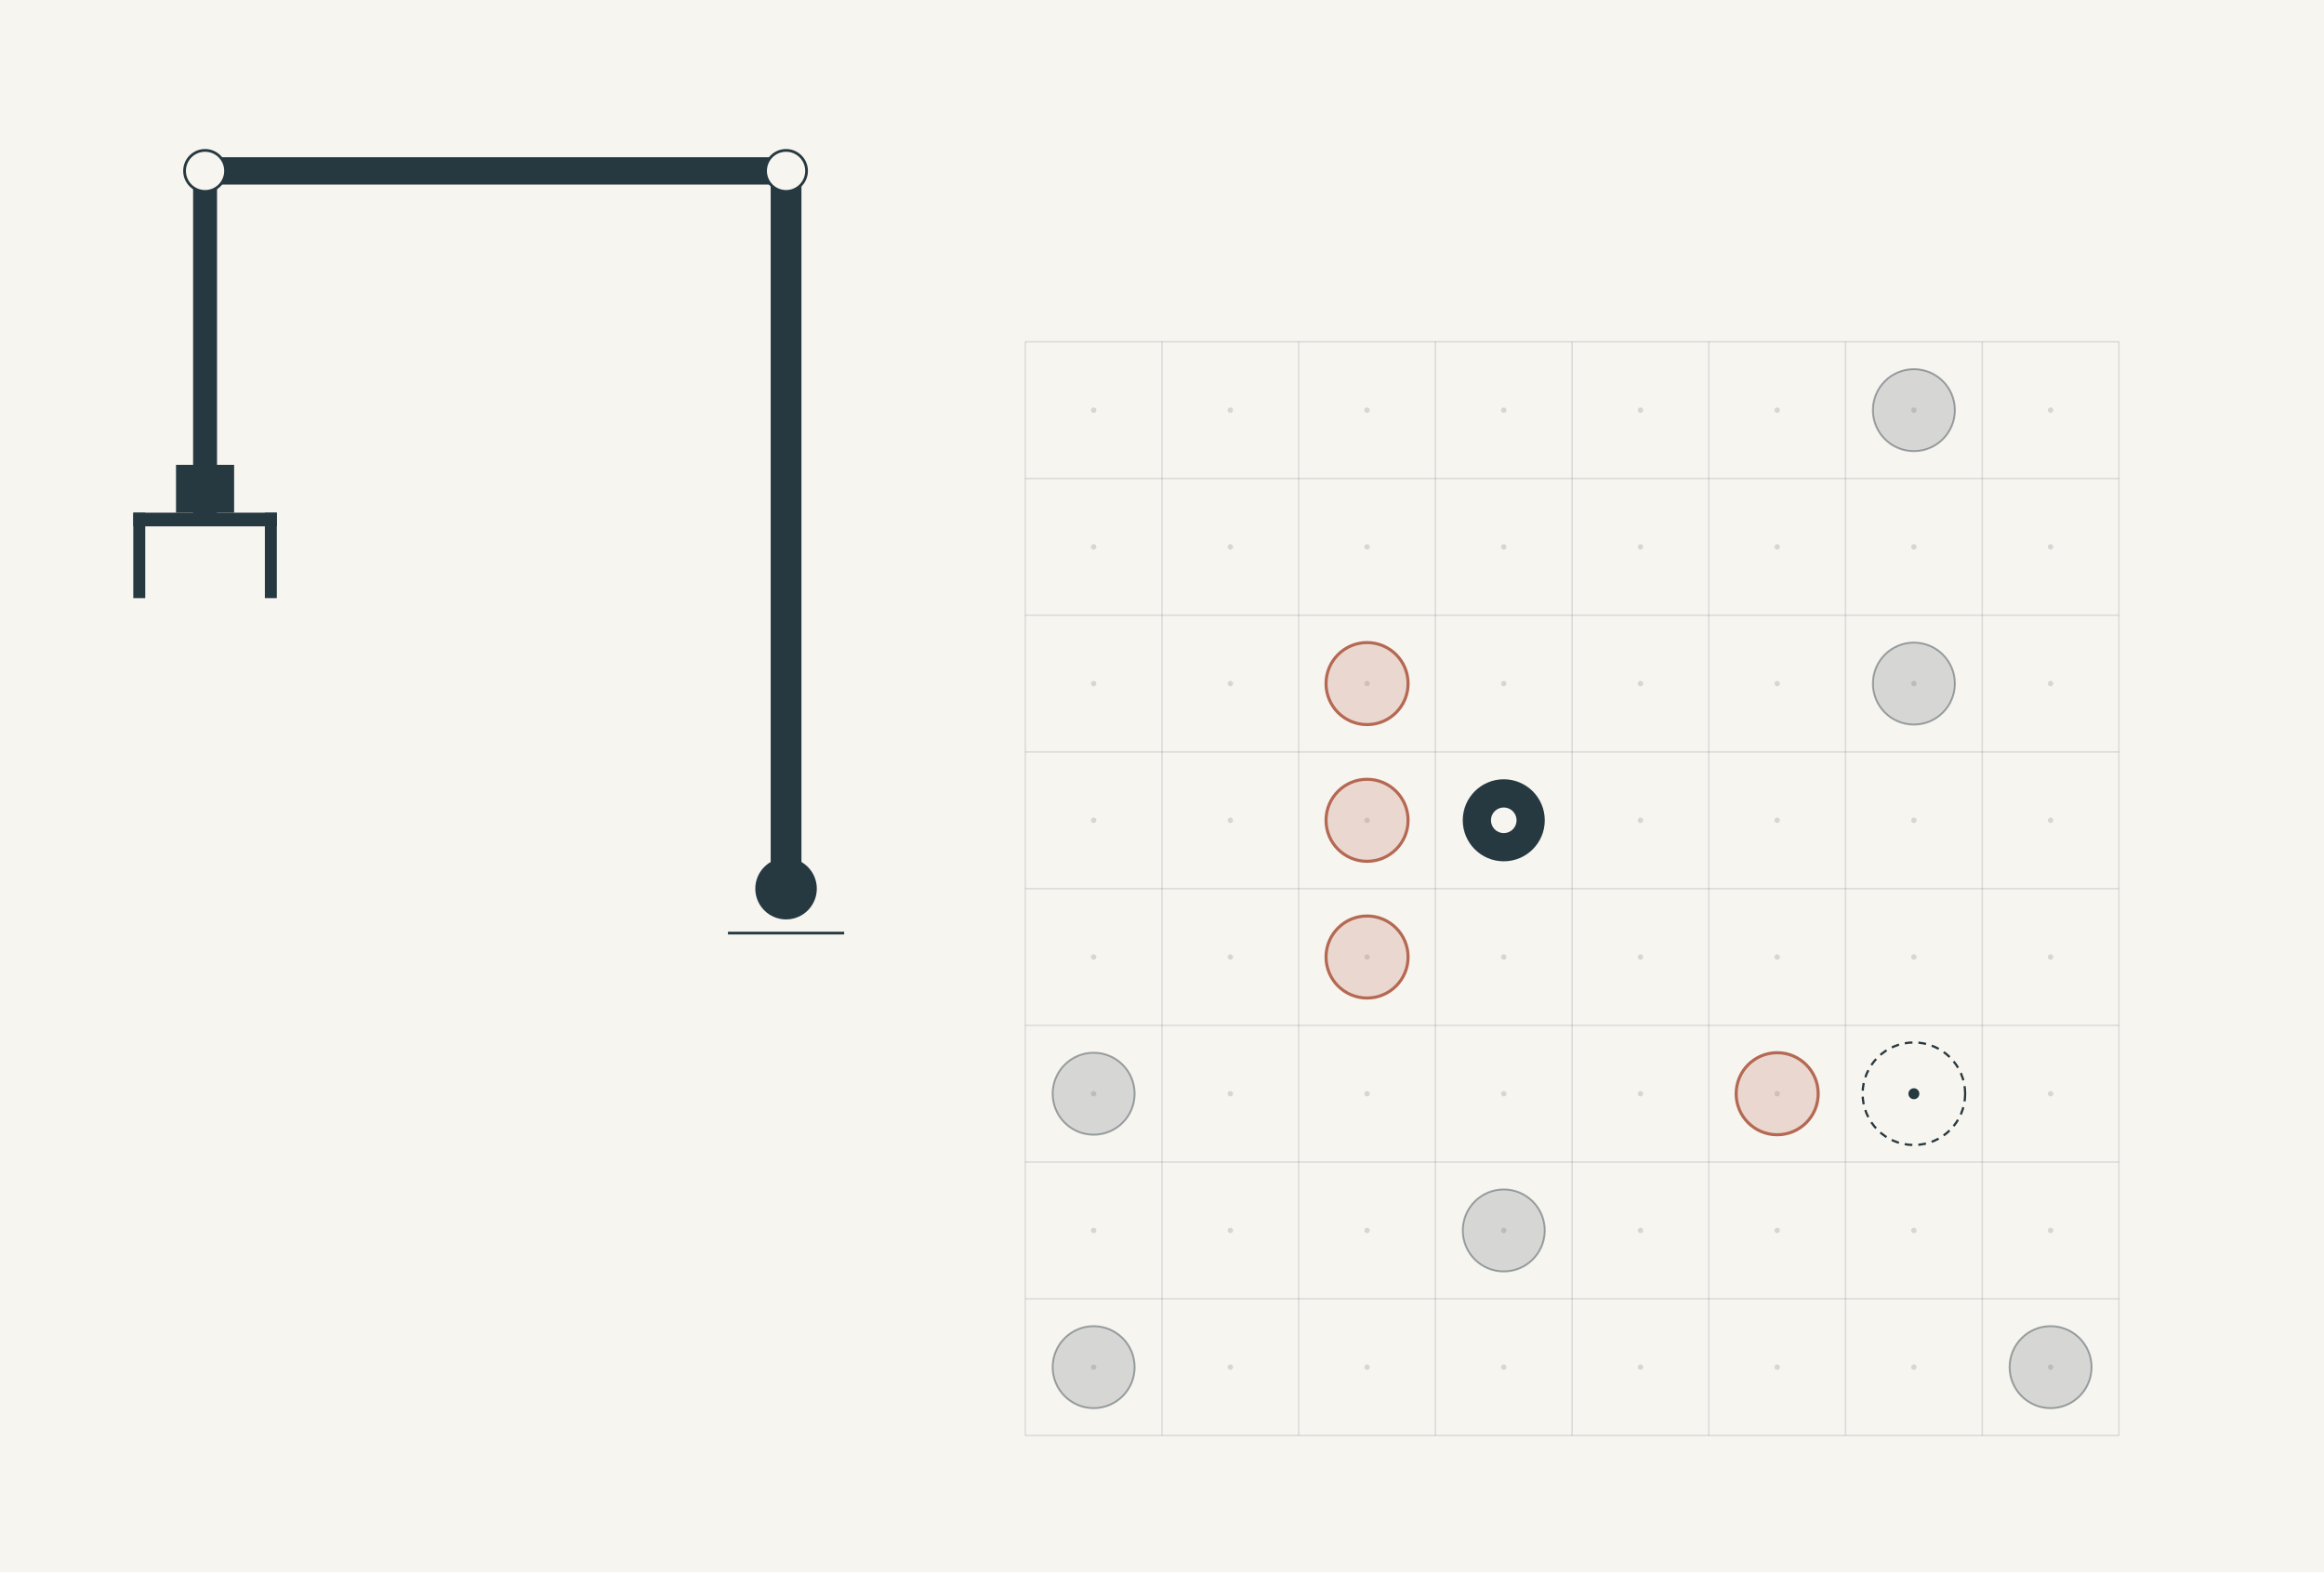
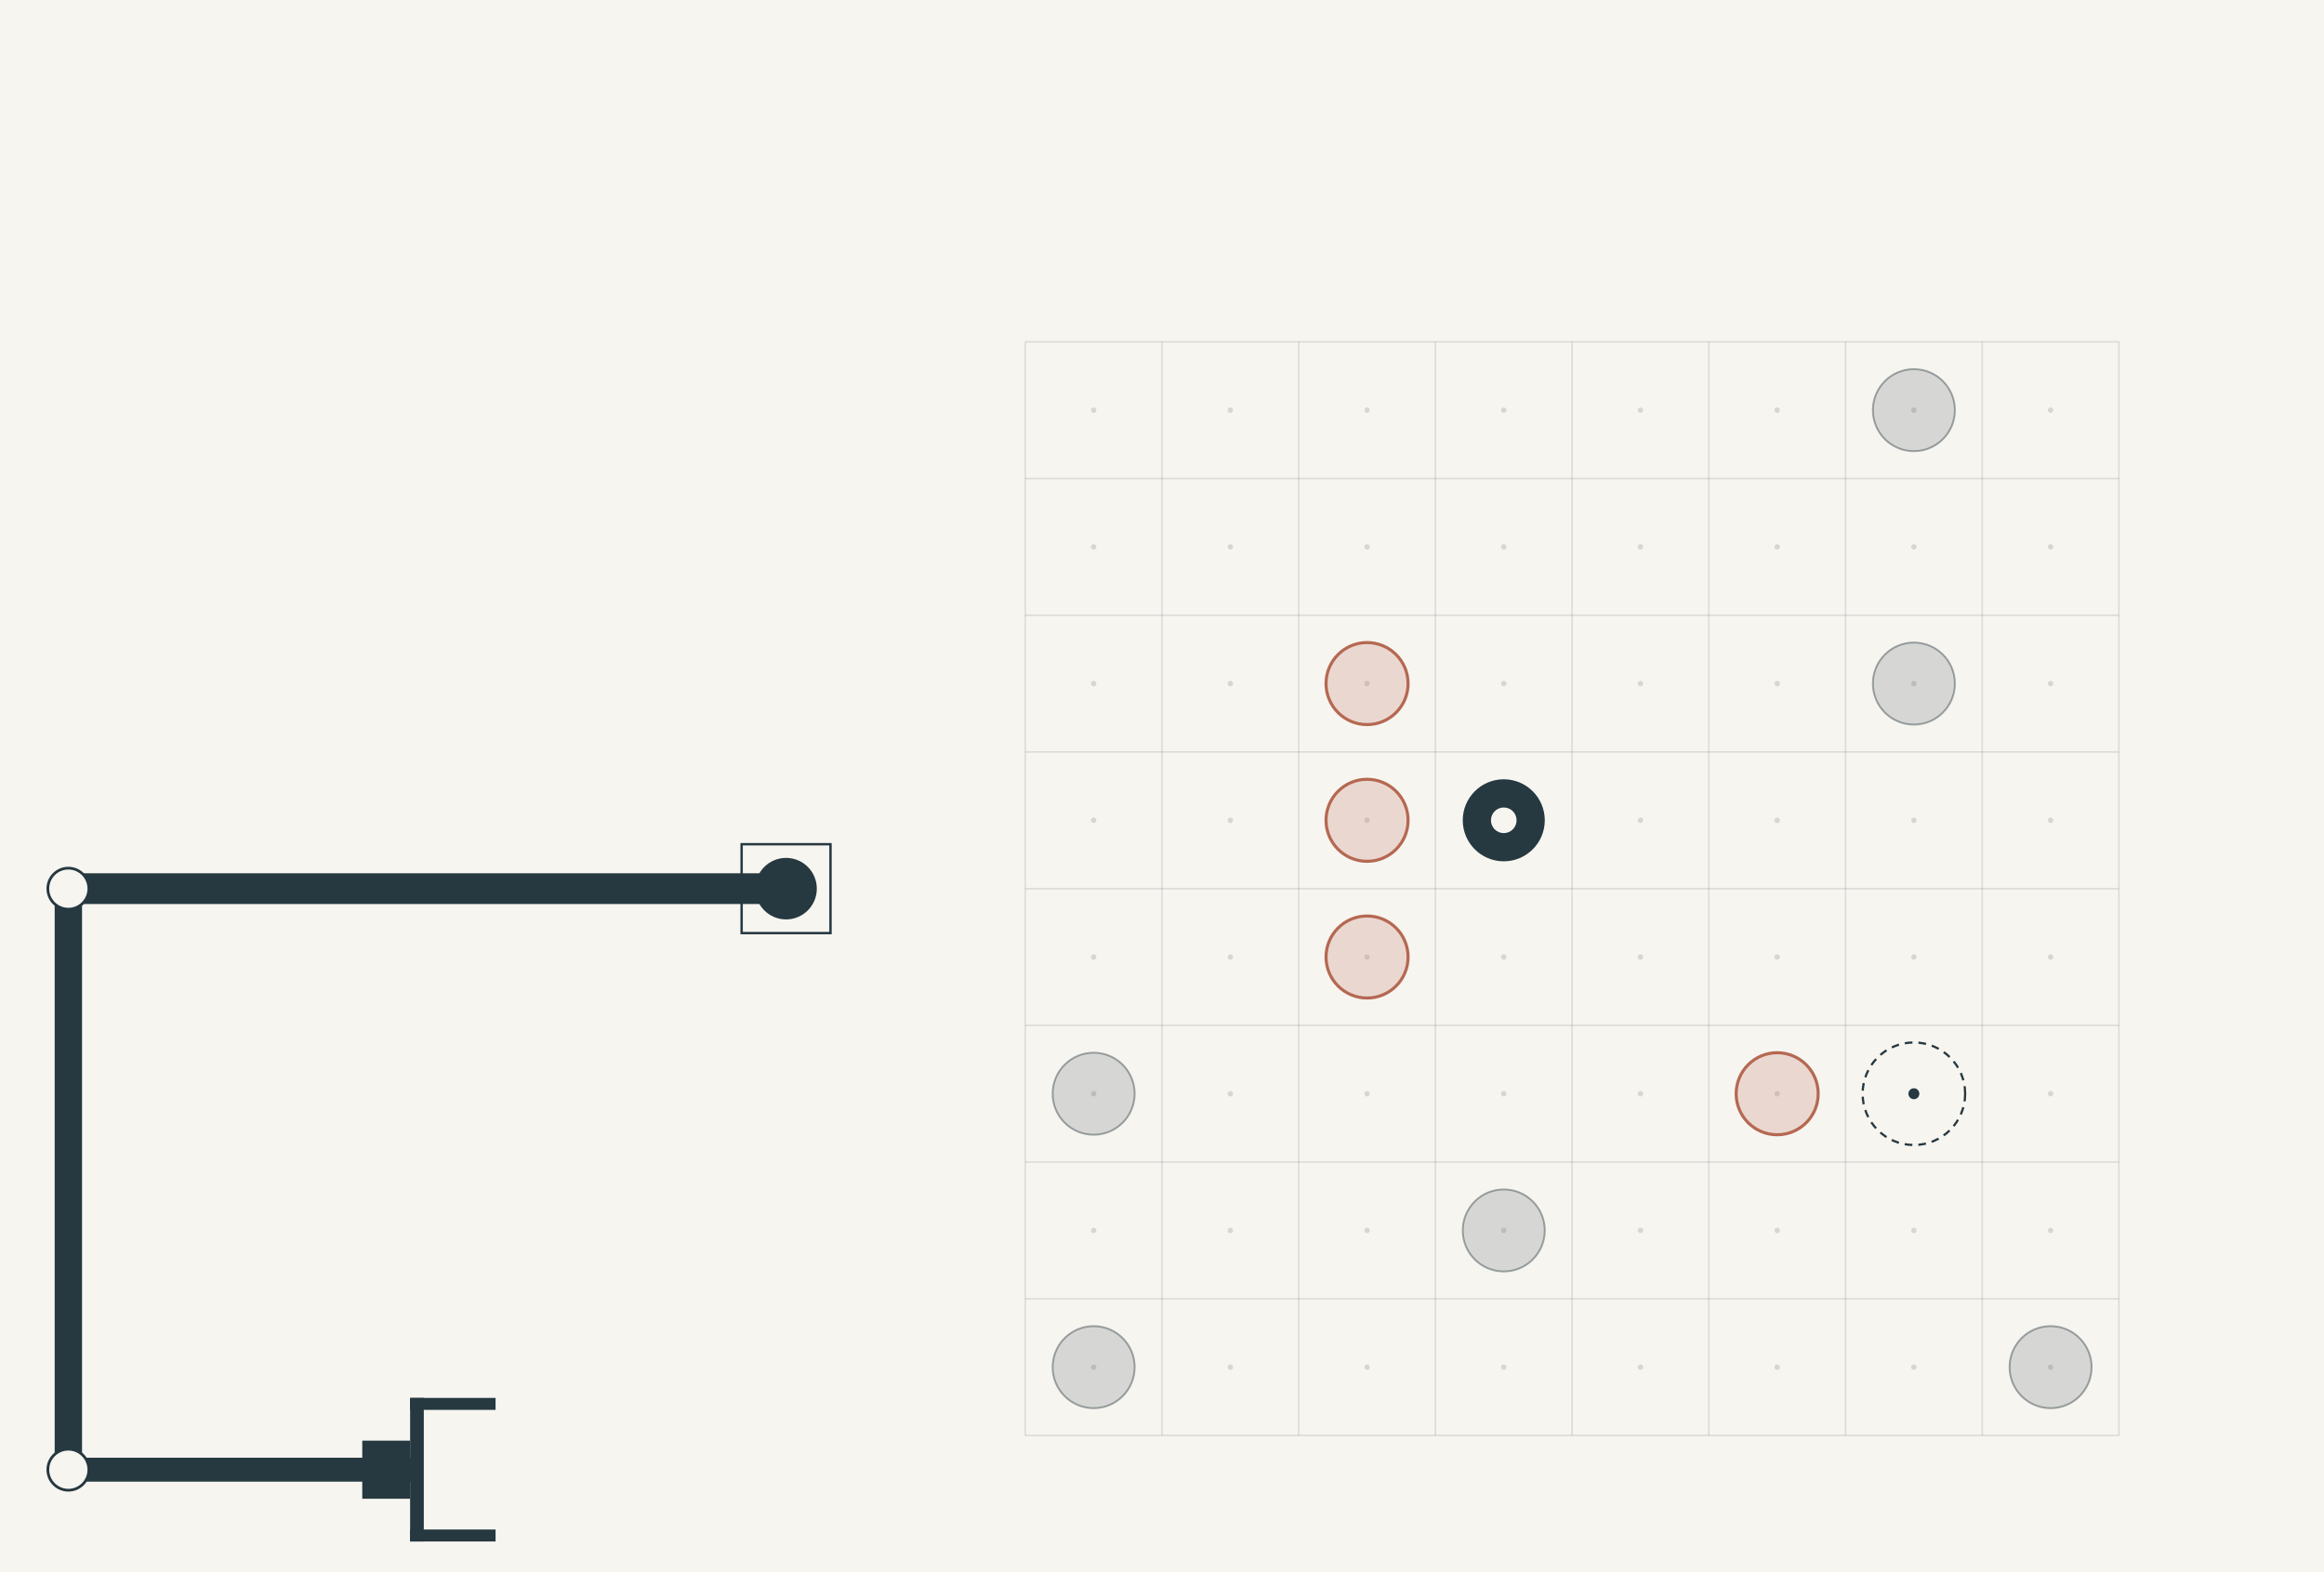
<svg xmlns="http://www.w3.org/2000/svg" viewBox="0 0 1360 920" width="1360" height="920" fill="none" shape-rendering="geometricPrecision">
  <rect width="100%" height="100%" fill="#F7F5F0" />
  <g id="lattice">
    <g id="lattice-lines" stroke="#263840" stroke-width="0.9" stroke-opacity="0.13" fill="none">
      <path d="M600,840 L600,200" />
      <path d="M680,840 L680,200" />
      <path d="M760,840 L760,200" />
      <path d="M840,840 L840,200" />
      <path d="M920,840 L920,200" />
      <path d="M1000,840 L1000,200" />
      <path d="M1080,840 L1080,200" />
      <path d="M1160,840 L1160,200" />
      <path d="M1240,840 L1240,200" />
      <path d="M600,840 L1240,840" />
      <path d="M600,760 L1240,760" />
      <path d="M600,680 L1240,680" />
      <path d="M600,600 L1240,600" />
      <path d="M600,520 L1240,520" />
      <path d="M600,440 L1240,440" />
      <path d="M600,360 L1240,360" />
      <path d="M600,280 L1240,280" />
      <path d="M600,200 L1240,200" />
    </g>
    <g id="lattice-centres">
      <circle cx="640" cy="800" r="1.6" fill="#263840" fill-opacity="0.16" />
      <circle cx="720" cy="800" r="1.6" fill="#263840" fill-opacity="0.16" />
      <circle cx="800" cy="800" r="1.6" fill="#263840" fill-opacity="0.16" />
      <circle cx="880" cy="800" r="1.6" fill="#263840" fill-opacity="0.16" />
      <circle cx="960" cy="800" r="1.6" fill="#263840" fill-opacity="0.16" />
      <circle cx="1040" cy="800" r="1.6" fill="#263840" fill-opacity="0.16" />
      <circle cx="1120" cy="800" r="1.6" fill="#263840" fill-opacity="0.16" />
      <circle cx="1200" cy="800" r="1.6" fill="#263840" fill-opacity="0.16" />
      <circle cx="640" cy="720" r="1.6" fill="#263840" fill-opacity="0.16" />
      <circle cx="720" cy="720" r="1.6" fill="#263840" fill-opacity="0.16" />
      <circle cx="800" cy="720" r="1.6" fill="#263840" fill-opacity="0.16" />
      <circle cx="880" cy="720" r="1.6" fill="#263840" fill-opacity="0.16" />
      <circle cx="960" cy="720" r="1.6" fill="#263840" fill-opacity="0.16" />
      <circle cx="1040" cy="720" r="1.6" fill="#263840" fill-opacity="0.16" />
      <circle cx="1120" cy="720" r="1.6" fill="#263840" fill-opacity="0.16" />
      <circle cx="1200" cy="720" r="1.6" fill="#263840" fill-opacity="0.16" />
      <circle cx="640" cy="640" r="1.6" fill="#263840" fill-opacity="0.16" />
      <circle cx="720" cy="640" r="1.6" fill="#263840" fill-opacity="0.16" />
      <circle cx="800" cy="640" r="1.6" fill="#263840" fill-opacity="0.16" />
      <circle cx="880" cy="640" r="1.6" fill="#263840" fill-opacity="0.16" />
      <circle cx="960" cy="640" r="1.6" fill="#263840" fill-opacity="0.16" />
      <circle cx="1040" cy="640" r="1.6" fill="#263840" fill-opacity="0.16" />
      <circle cx="1120" cy="640" r="1.6" fill="#263840" fill-opacity="0.16" />
      <circle cx="1200" cy="640" r="1.6" fill="#263840" fill-opacity="0.16" />
      <circle cx="640" cy="560" r="1.6" fill="#263840" fill-opacity="0.16" />
      <circle cx="720" cy="560" r="1.6" fill="#263840" fill-opacity="0.16" />
      <circle cx="800" cy="560" r="1.6" fill="#263840" fill-opacity="0.16" />
      <circle cx="880" cy="560" r="1.6" fill="#263840" fill-opacity="0.16" />
      <circle cx="960" cy="560" r="1.6" fill="#263840" fill-opacity="0.16" />
      <circle cx="1040" cy="560" r="1.6" fill="#263840" fill-opacity="0.16" />
      <circle cx="1120" cy="560" r="1.6" fill="#263840" fill-opacity="0.16" />
      <circle cx="1200" cy="560" r="1.6" fill="#263840" fill-opacity="0.16" />
      <circle cx="640" cy="480" r="1.6" fill="#263840" fill-opacity="0.16" />
      <circle cx="720" cy="480" r="1.6" fill="#263840" fill-opacity="0.16" />
      <circle cx="800" cy="480" r="1.6" fill="#263840" fill-opacity="0.16" />
      <circle cx="880" cy="480" r="1.6" fill="#263840" fill-opacity="0.16" />
      <circle cx="960" cy="480" r="1.6" fill="#263840" fill-opacity="0.16" />
      <circle cx="1040" cy="480" r="1.6" fill="#263840" fill-opacity="0.16" />
      <circle cx="1120" cy="480" r="1.6" fill="#263840" fill-opacity="0.16" />
      <circle cx="1200" cy="480" r="1.6" fill="#263840" fill-opacity="0.16" />
      <circle cx="640" cy="400" r="1.6" fill="#263840" fill-opacity="0.16" />
      <circle cx="720" cy="400" r="1.6" fill="#263840" fill-opacity="0.16" />
      <circle cx="800" cy="400" r="1.6" fill="#263840" fill-opacity="0.16" />
      <circle cx="880" cy="400" r="1.6" fill="#263840" fill-opacity="0.16" />
      <circle cx="960" cy="400" r="1.6" fill="#263840" fill-opacity="0.16" />
      <circle cx="1040" cy="400" r="1.6" fill="#263840" fill-opacity="0.16" />
      <circle cx="1120" cy="400" r="1.6" fill="#263840" fill-opacity="0.16" />
      <circle cx="1200" cy="400" r="1.6" fill="#263840" fill-opacity="0.16" />
      <circle cx="640" cy="320" r="1.6" fill="#263840" fill-opacity="0.16" />
      <circle cx="720" cy="320" r="1.6" fill="#263840" fill-opacity="0.16" />
      <circle cx="800" cy="320" r="1.6" fill="#263840" fill-opacity="0.16" />
      <circle cx="880" cy="320" r="1.6" fill="#263840" fill-opacity="0.16" />
      <circle cx="960" cy="320" r="1.6" fill="#263840" fill-opacity="0.16" />
      <circle cx="1040" cy="320" r="1.6" fill="#263840" fill-opacity="0.16" />
      <circle cx="1120" cy="320" r="1.6" fill="#263840" fill-opacity="0.16" />
      <circle cx="1200" cy="320" r="1.6" fill="#263840" fill-opacity="0.16" />
      <circle cx="640" cy="240" r="1.6" fill="#263840" fill-opacity="0.16" />
      <circle cx="720" cy="240" r="1.6" fill="#263840" fill-opacity="0.16" />
      <circle cx="800" cy="240" r="1.6" fill="#263840" fill-opacity="0.16" />
      <circle cx="880" cy="240" r="1.6" fill="#263840" fill-opacity="0.16" />
      <circle cx="960" cy="240" r="1.6" fill="#263840" fill-opacity="0.16" />
      <circle cx="1040" cy="240" r="1.6" fill="#263840" fill-opacity="0.16" />
      <circle cx="1120" cy="240" r="1.6" fill="#263840" fill-opacity="0.16" />
      <circle cx="1200" cy="240" r="1.6" fill="#263840" fill-opacity="0.16" />
    </g>
  </g>
  <g id="goal">
    <circle cx="1120" cy="640" r="30" fill="none" stroke="#263840" stroke-width="1.3" stroke-dasharray="4.5 3.5" />
    <circle cx="1120" cy="640" r="3.2" fill="#263840" />
  </g>
  <g id="discs-context">
    <circle cx="1120" cy="240" r="24" id="c0" fill="#263840" fill-opacity="0.16" stroke="#263840" stroke-opacity="0.42" stroke-width="1.1" />
    <circle cx="1120" cy="400" r="24" id="c1" fill="#263840" fill-opacity="0.16" stroke="#263840" stroke-opacity="0.42" stroke-width="1.1" />
    <circle cx="640" cy="800" r="24" id="c2" fill="#263840" fill-opacity="0.16" stroke="#263840" stroke-opacity="0.42" stroke-width="1.1" />
    <circle cx="880" cy="720" r="24" id="c3" fill="#263840" fill-opacity="0.16" stroke="#263840" stroke-opacity="0.42" stroke-width="1.1" />
    <circle cx="1200" cy="800" r="24" id="c4" fill="#263840" fill-opacity="0.16" stroke="#263840" stroke-opacity="0.42" stroke-width="1.1" />
    <circle cx="640" cy="640" r="24" id="c5" fill="#263840" fill-opacity="0.16" stroke="#263840" stroke-opacity="0.42" stroke-width="1.1" />
  </g>
  <g id="blockers-highlight">
    <circle cx="800" cy="400" r="24" id="b1-hl" fill="#B56852" fill-opacity="0.20" stroke="#B56852" stroke-width="1.8" />
    <circle cx="800" cy="560" r="24" id="b2-hl" fill="#B56852" fill-opacity="0.20" stroke="#B56852" stroke-width="1.8" />
    <circle cx="800" cy="480" r="24" id="b3-hl" fill="#B56852" fill-opacity="0.20" stroke="#B56852" stroke-width="1.8" />
    <circle cx="1040" cy="640" r="24" id="b4-hl" fill="#B56852" fill-opacity="0.20" stroke="#B56852" stroke-width="1.8" />
  </g>
  <g id="target">
    <circle cx="880" cy="480" r="24" fill="#263840" />
    <circle cx="880" cy="480" r="7.5" fill="#F7F5F0" />
  </g>
  <g id="robot-home" opacity="1">
-     <path d="M426,546 L494,546" stroke="#263840" stroke-width="1.6" />
+     <rect x="-26" y="-26" width="52" height="52" transform="translate(460 520) rotate(-0)" fill="#F7F5F0" stroke="#263840" stroke-width="1.4" />
    <circle cx="460" cy="520" r="18" fill="#263840" />
    <circle cx="460" cy="520" r="5.5" fill="#F7F5F0" />
-     <path d="M460,520 L460,100" stroke="#263840" stroke-width="18" stroke-linecap="round" />
-     <path d="M460,100 L120,100" stroke="#263840" stroke-width="16" stroke-linecap="round" />
-     <path d="M120,100 L120,300" stroke="#263840" stroke-width="14" stroke-linecap="round" />
-     <rect x="-14" y="-17" width="28" height="34" transform="translate(120 286) rotate(-270)" fill="#263840" />
-     <rect x="-4" y="-42" width="8" height="84" transform="translate(120 304) rotate(-270)" fill="#263840" />
-     <rect x="-25" y="-3.5" width="50" height="7" transform="translate(81.5 325) rotate(-270)" fill="#263840" />
-     <rect x="-25" y="-3.5" width="50" height="7" transform="translate(158.5 325) rotate(-270)" fill="#263840" />
-     <circle cx="460" cy="100" r="12" fill="#F7F5F0" stroke="#263840" stroke-width="1.6" />
-     <circle cx="120" cy="100" r="12" fill="#F7F5F0" stroke="#263840" stroke-width="1.6" />
+     <path d="M460,520 L40,520" stroke="#263840" stroke-width="18" stroke-linecap="round" />
+     <path d="M40,520 L40,860" stroke="#263840" stroke-width="16" stroke-linecap="round" />
+     <path d="M40,860 L240,860" stroke="#263840" stroke-width="14" stroke-linecap="round" />
+     <rect x="-14" y="-17" width="28" height="34" transform="translate(226 860) rotate(-360)" fill="#263840" />
+     <rect x="-4" y="-42" width="8" height="84" transform="translate(244 860) rotate(-360)" fill="#263840" />
+     <rect x="-25" y="-3.5" width="50" height="7" transform="translate(265 898.5) rotate(-360)" fill="#263840" />
+     <rect x="-25" y="-3.5" width="50" height="7" transform="translate(265 821.5) rotate(-360)" fill="#263840" />
+     <circle cx="40" cy="520" r="12" fill="#F7F5F0" stroke="#263840" stroke-width="1.6" />
+     <circle cx="40" cy="860" r="12" fill="#F7F5F0" stroke="#263840" stroke-width="1.6" />
  </g>
</svg>
